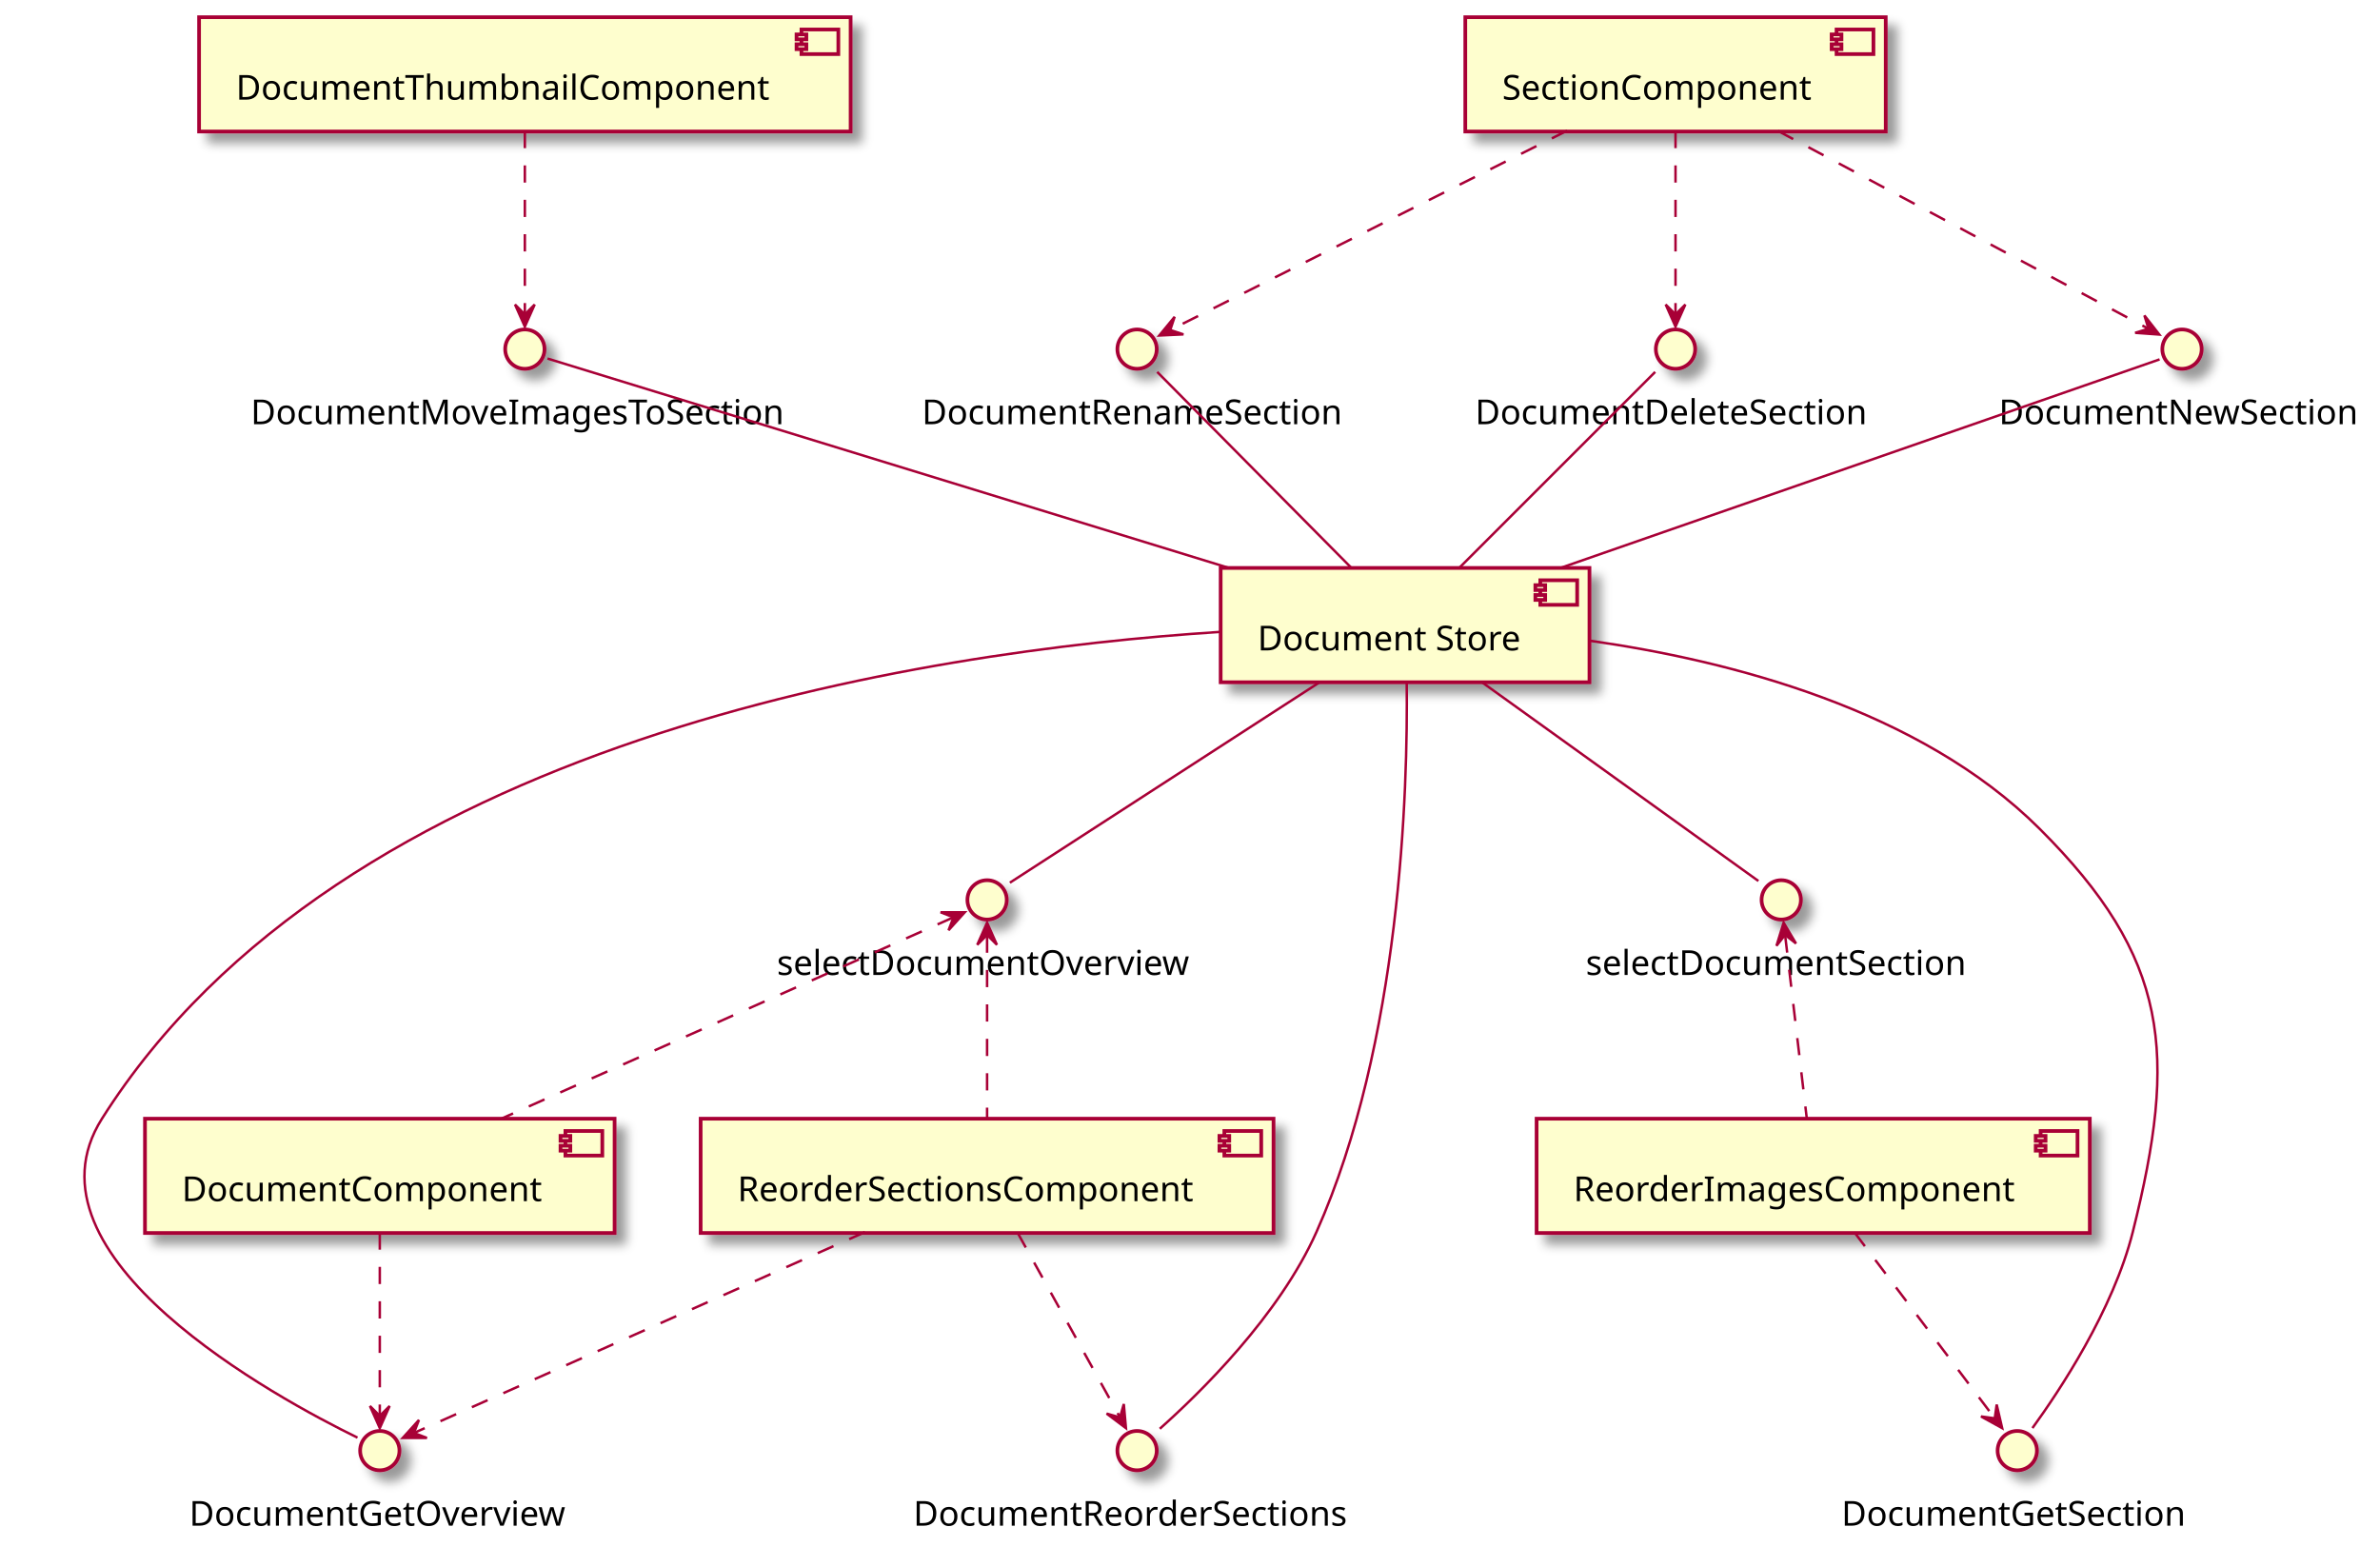
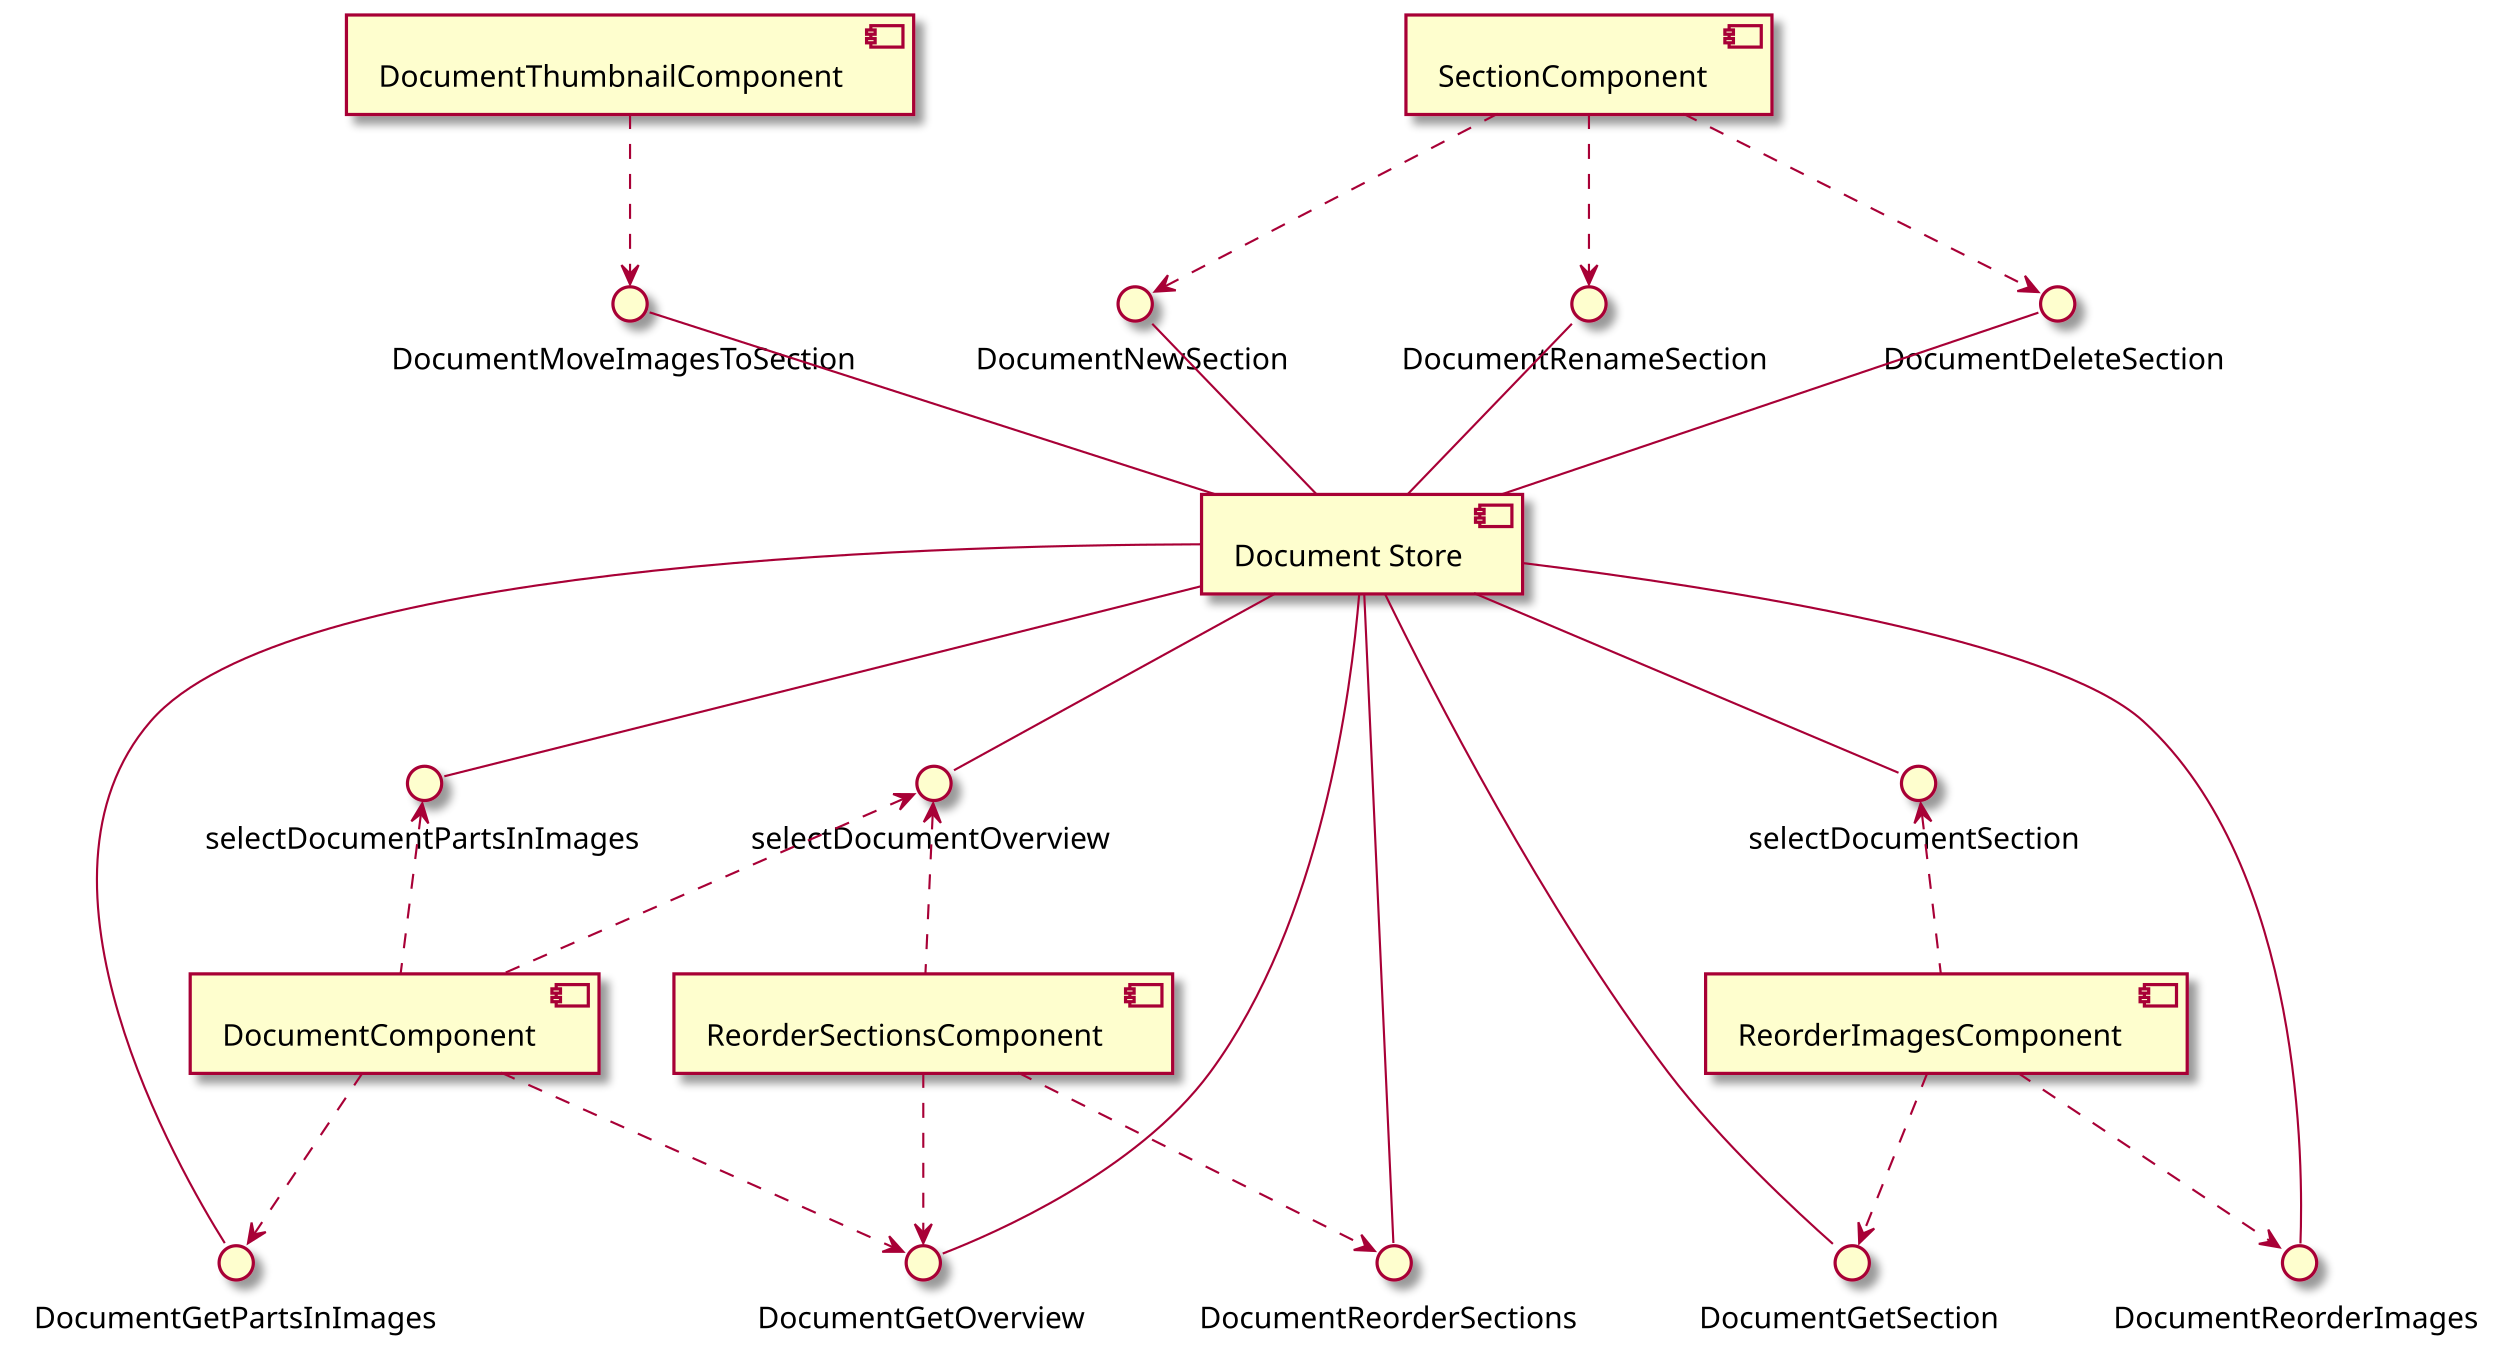
- <svg xmlns="http://www.w3.org/2000/svg" contentScriptType="application/ecmascript" contentStyleType="text/css" height="629px" preserveAspectRatio="none" style="width:968px;height:629px;" version="1.1" viewBox="0 0 968 629" width="968px" zoomAndPan="magnify">
+ <svg xmlns="http://www.w3.org/2000/svg" contentScriptType="application/ecmascript" contentStyleType="text/css" height="629px" preserveAspectRatio="none" style="width:1168px;height:629px;" version="1.1" viewBox="0 0 1168 629" width="1168px" zoomAndPan="magnify">
  <defs>
-     <filter height="300%" id="f1x2cc85jwrwne" width="300%" x="-1" y="-1">
+     <filter height="300%" id="fgb269kw7znna" width="300%" x="-1" y="-1">
      <feGaussianBlur result="blurOut" stdDeviation="2.0" />
      <feColorMatrix in="blurOut" result="blurOut2" type="matrix" values="0 0 0 0 0 0 0 0 0 0 0 0 0 0 0 0 0 0 .4 0" />
      <feOffset dx="4.0" dy="4.0" in="blurOut2" result="blurOut3" />
      <feBlend in="SourceGraphic" in2="blurOut3" mode="normal" />
    </filter>
  </defs>
  <g>
-     <rect fill="#FEFECE" filter="url(#f1x2cc85jwrwne)" height="46.488" style="stroke:#A80036;stroke-width:1.5;" width="150" x="496.47" y="231" />
-     <rect fill="#FEFECE" height="10" style="stroke:#A80036;stroke-width:1.5;" width="15" x="626.47" y="236" />
-     <rect fill="#FEFECE" height="2" style="stroke:#A80036;stroke-width:1.5;" width="4" x="624.47" y="238" />
-     <rect fill="#FEFECE" height="2" style="stroke:#A80036;stroke-width:1.5;" width="4" x="624.47" y="242" />
-     <text fill="#000000" font-family="sans-serif" font-size="14" lengthAdjust="spacing" textLength="110" x="511.47" y="264.535">Document Store</text>
-     <ellipse cx="154.47" cy="590" fill="#FEFECE" filter="url(#f1x2cc85jwrwne)" rx="8" ry="8" style="stroke:#A80036;stroke-width:1.5;" />
-     <text fill="#000000" font-family="sans-serif" font-size="14" lengthAdjust="spacing" textLength="155" x="76.97" y="620.535">DocumentGetOverview</text>
-     <ellipse cx="213.47" cy="142" fill="#FEFECE" filter="url(#f1x2cc85jwrwne)" rx="8" ry="8" style="stroke:#A80036;stroke-width:1.5;" />
-     <text fill="#000000" font-family="sans-serif" font-size="14" lengthAdjust="spacing" textLength="223" x="101.97" y="172.535">DocumentMoveImagesToSection</text>
-     <ellipse cx="887.47" cy="142" fill="#FEFECE" filter="url(#f1x2cc85jwrwne)" rx="8" ry="8" style="stroke:#A80036;stroke-width:1.5;" />
-     <text fill="#000000" font-family="sans-serif" font-size="14" lengthAdjust="spacing" textLength="149" x="812.97" y="172.535">DocumentNewSection</text>
-     <ellipse cx="462.47" cy="142" fill="#FEFECE" filter="url(#f1x2cc85jwrwne)" rx="8" ry="8" style="stroke:#A80036;stroke-width:1.5;" />
-     <text fill="#000000" font-family="sans-serif" font-size="14" lengthAdjust="spacing" textLength="175" x="374.97" y="172.535">DocumentRenameSection</text>
-     <ellipse cx="681.47" cy="142" fill="#FEFECE" filter="url(#f1x2cc85jwrwne)" rx="8" ry="8" style="stroke:#A80036;stroke-width:1.5;" />
-     <text fill="#000000" font-family="sans-serif" font-size="14" lengthAdjust="spacing" textLength="163" x="599.97" y="172.535">DocumentDeleteSection</text>
-     <ellipse cx="462.47" cy="590" fill="#FEFECE" filter="url(#f1x2cc85jwrwne)" rx="8" ry="8" style="stroke:#A80036;stroke-width:1.5;" />
-     <text fill="#000000" font-family="sans-serif" font-size="14" lengthAdjust="spacing" textLength="182" x="371.47" y="620.535">DocumentReorderSections</text>
-     <ellipse cx="820.47" cy="590" fill="#FEFECE" filter="url(#f1x2cc85jwrwne)" rx="8" ry="8" style="stroke:#A80036;stroke-width:1.5;" />
-     <text fill="#000000" font-family="sans-serif" font-size="14" lengthAdjust="spacing" textLength="143" x="748.97" y="620.535">DocumentGetSection</text>
-     <ellipse cx="401.47" cy="366" fill="#FEFECE" filter="url(#f1x2cc85jwrwne)" rx="8" ry="8" style="stroke:#A80036;stroke-width:1.5;" />
-     <text fill="#000000" font-family="sans-serif" font-size="14" lengthAdjust="spacing" textLength="171" x="315.97" y="396.535">selectDocumentOverview</text>
-     <ellipse cx="724.47" cy="366" fill="#FEFECE" filter="url(#f1x2cc85jwrwne)" rx="8" ry="8" style="stroke:#A80036;stroke-width:1.5;" />
-     <text fill="#000000" font-family="sans-serif" font-size="14" lengthAdjust="spacing" textLength="159" x="644.97" y="396.535">selectDocumentSection</text>
-     <rect fill="#FEFECE" filter="url(#f1x2cc85jwrwne)" height="46.488" style="stroke:#A80036;stroke-width:1.5;" width="191" x="58.97" y="455" />
-     <rect fill="#FEFECE" height="10" style="stroke:#A80036;stroke-width:1.5;" width="15" x="229.97" y="460" />
-     <rect fill="#FEFECE" height="2" style="stroke:#A80036;stroke-width:1.5;" width="4" x="227.97" y="462" />
-     <rect fill="#FEFECE" height="2" style="stroke:#A80036;stroke-width:1.5;" width="4" x="227.97" y="466" />
-     <text fill="#000000" font-family="sans-serif" font-size="14" lengthAdjust="spacing" textLength="151" x="73.97" y="488.535">DocumentComponent</text>
-     <rect fill="#FEFECE" filter="url(#f1x2cc85jwrwne)" height="46.488" style="stroke:#A80036;stroke-width:1.5;" width="233" x="284.97" y="455" />
-     <rect fill="#FEFECE" height="10" style="stroke:#A80036;stroke-width:1.5;" width="15" x="497.97" y="460" />
-     <rect fill="#FEFECE" height="2" style="stroke:#A80036;stroke-width:1.5;" width="4" x="495.97" y="462" />
-     <rect fill="#FEFECE" height="2" style="stroke:#A80036;stroke-width:1.5;" width="4" x="495.97" y="466" />
-     <text fill="#000000" font-family="sans-serif" font-size="14" lengthAdjust="spacing" textLength="193" x="299.97" y="488.535">ReorderSectionsComponent</text>
-     <rect fill="#FEFECE" filter="url(#f1x2cc85jwrwne)" height="46.488" style="stroke:#A80036;stroke-width:1.5;" width="265" x="80.97" y="7" />
-     <rect fill="#FEFECE" height="10" style="stroke:#A80036;stroke-width:1.5;" width="15" x="325.97" y="12" />
-     <rect fill="#FEFECE" height="2" style="stroke:#A80036;stroke-width:1.5;" width="4" x="323.97" y="14" />
-     <rect fill="#FEFECE" height="2" style="stroke:#A80036;stroke-width:1.5;" width="4" x="323.97" y="18" />
-     <text fill="#000000" font-family="sans-serif" font-size="14" lengthAdjust="spacing" textLength="225" x="95.97" y="40.535">DocumentThumbnailComponent</text>
-     <rect fill="#FEFECE" filter="url(#f1x2cc85jwrwne)" height="46.488" style="stroke:#A80036;stroke-width:1.5;" width="171" x="595.97" y="7" />
-     <rect fill="#FEFECE" height="10" style="stroke:#A80036;stroke-width:1.5;" width="15" x="746.97" y="12" />
-     <rect fill="#FEFECE" height="2" style="stroke:#A80036;stroke-width:1.5;" width="4" x="744.97" y="14" />
-     <rect fill="#FEFECE" height="2" style="stroke:#A80036;stroke-width:1.5;" width="4" x="744.97" y="18" />
-     <text fill="#000000" font-family="sans-serif" font-size="14" lengthAdjust="spacing" textLength="131" x="610.97" y="40.535">SectionComponent</text>
-     <rect fill="#FEFECE" filter="url(#f1x2cc85jwrwne)" height="46.488" style="stroke:#A80036;stroke-width:1.5;" width="225" x="624.97" y="455" />
-     <rect fill="#FEFECE" height="10" style="stroke:#A80036;stroke-width:1.5;" width="15" x="829.97" y="460" />
-     <rect fill="#FEFECE" height="2" style="stroke:#A80036;stroke-width:1.5;" width="4" x="827.97" y="462" />
-     <rect fill="#FEFECE" height="2" style="stroke:#A80036;stroke-width:1.5;" width="4" x="827.97" y="466" />
-     <text fill="#000000" font-family="sans-serif" font-size="14" lengthAdjust="spacing" textLength="185" x="639.97" y="488.535">ReorderImagesComponent</text>
-     <path d="M145.4,584.72 C112.88,568.81 6,511.06 41.47,455 C139.28,300.42 374.74,264.88 496.2,257.01 " fill="none" id="DocumentGetOverview-Document Store" style="stroke:#A80036;stroke-width:1.0;" />
-     <path d="M222.68,145.83 C260.88,157.57 409.06,203.1 499.54,230.9 " fill="none" id="DocumentMoveImagesToSection-Document Store" style="stroke:#A80036;stroke-width:1.0;" />
-     <path d="M878.35,146.17 C843.14,158.43 714.02,203.38 634.92,230.91 " fill="none" id="DocumentNewSection-Document Store" style="stroke:#A80036;stroke-width:1.0;" />
-     <path d="M470.66,151.27 C487.2,167.96 525.06,206.16 549.39,230.71 " fill="none" id="DocumentRenameSection-Document Store" style="stroke:#A80036;stroke-width:1.0;" />
-     <path d="M673.2,151.27 C656.51,167.96 618.31,206.16 593.76,230.71 " fill="none" id="DocumentDeleteSection-Document Store" style="stroke:#A80036;stroke-width:1.0;" />
-     <path d="M471.72,581.11 C487.69,566.9 520.21,535.27 535.47,501 C569.71,424.11 572.67,321.62 572.14,277.15 " fill="none" id="DocumentReorderSections-Document Store" style="stroke:#A80036;stroke-width:1.0;" />
-     <path d="M826.64,580.83 C837.46,565.93 859.48,532.92 867.47,501 C885.64,428.42 882.48,389.8 829.47,337 C780.86,288.57 703.78,268.71 646.51,260.58 " fill="none" id="DocumentGetSection-Document Store" style="stroke:#A80036;stroke-width:1.0;" />
-     <path d="M537.07,277.26 C497.29,303 434.27,343.78 410.74,359.01 " fill="none" id="Document Store-selectDocumentOverview" style="stroke:#A80036;stroke-width:1.0;" />
-     <path d="M602.43,277.26 C637.71,302.62 693.3,342.59 715.18,358.32 " fill="none" id="Document Store-selectDocumentSection" style="stroke:#A80036;stroke-width:1.0;" />
-     <path d="M154.47,501.26 C154.47,523.56 154.47,557.16 154.47,575.64 " fill="none" id="DocumentComponent-to-DocumentGetOverview" style="stroke:#A80036;stroke-width:1.0;stroke-dasharray:7.0,7.0;" />
-     <polygon fill="#A80036" points="154.47,580.86,158.47,571.86,154.47,575.86,150.47,571.86,154.47,580.86" style="stroke:#A80036;stroke-width:1.0;" />
-     <path d="M351.78,501.13 C294.32,526.72 203.17,567.31 168.49,582.76 " fill="none" id="ReorderSectionsComponent-to-DocumentGetOverview" style="stroke:#A80036;stroke-width:1.0;stroke-dasharray:7.0,7.0;" />
-     <polygon fill="#A80036" points="163.79,584.85,173.639,584.844,168.358,582.817,170.386,577.536,163.79,584.85" style="stroke:#A80036;stroke-width:1.0;" />
-     <path d="M213.47,53.26 C213.47,75.56 213.47,109.16 213.47,127.64 " fill="none" id="DocumentThumbnailComponent-to-DocumentMoveImagesToSection" style="stroke:#A80036;stroke-width:1.0;stroke-dasharray:7.0,7.0;" />
-     <polygon fill="#A80036" points="213.47,132.86,217.47,123.86,213.47,127.86,209.47,123.86,213.47,132.86" style="stroke:#A80036;stroke-width:1.0;" />
-     <path d="M723.16,53.26 C770.03,78.29 843.53,117.54 873.77,133.69 " fill="none" id="SectionComponent-to-DocumentNewSection" style="stroke:#A80036;stroke-width:1.0;stroke-dasharray:7.0,7.0;" />
-     <polygon fill="#A80036" points="878.24,136.07,872.185,128.302,873.829,133.715,868.417,135.359,878.24,136.07" style="stroke:#A80036;stroke-width:1.0;" />
-     <path d="M637.42,53.13 C587.15,78.38 507.81,118.23 476.16,134.12 " fill="none" id="SectionComponent-to-DocumentRenameSection" style="stroke:#A80036;stroke-width:1.0;stroke-dasharray:7.0,7.0;" />
-     <polygon fill="#A80036" points="471.5,136.46,481.338,136,475.969,134.218,477.751,128.849,471.5,136.46" style="stroke:#A80036;stroke-width:1.0;" />
-     <path d="M681.47,53.26 C681.47,75.56 681.47,109.16 681.47,127.64 " fill="none" id="SectionComponent-to-DocumentDeleteSection" style="stroke:#A80036;stroke-width:1.0;stroke-dasharray:7.0,7.0;" />
-     <polygon fill="#A80036" points="681.47,132.86,685.47,123.86,681.47,127.86,677.47,123.86,681.47,132.86" style="stroke:#A80036;stroke-width:1.0;" />
-     <path d="M413.81,501.26 C426.29,523.75 445.13,557.74 455.32,576.11 " fill="none" id="ReorderSectionsComponent-to-DocumentReorderSections" style="stroke:#A80036;stroke-width:1.0;stroke-dasharray:7.0,7.0;" />
-     <polygon fill="#A80036" points="457.95,580.86,457.076,571.05,455.522,576.489,450.083,574.935,457.95,580.86" style="stroke:#A80036;stroke-width:1.0;" />
-     <path d="M754.27,501.26 C771.38,523.95 797.32,558.32 811.1,576.58 " fill="none" id="ReorderImagesComponent-to-DocumentGetSection" style="stroke:#A80036;stroke-width:1.0;stroke-dasharray:7.0,7.0;" />
-     <polygon fill="#A80036" points="814.33,580.86,812.092,571.269,811.314,576.872,805.711,576.095,814.33,580.86" style="stroke:#A80036;stroke-width:1.0;" />
-     <path d="M387.72,373.12 C353.23,388.48 261.66,429.26 204.05,454.92 " fill="none" id="selectDocumentOverview-backto-DocumentComponent" style="stroke:#A80036;stroke-width:1.0;stroke-dasharray:7.0,7.0;" />
-     <polygon fill="#A80036" points="392.39,371.05,382.541,371.044,387.82,373.078,385.786,378.357,392.39,371.05" style="stroke:#A80036;stroke-width:1.0;" />
-     <path d="M401.47,380.5 C401.47,399 401.47,432.47 401.47,454.71 " fill="none" id="selectDocumentOverview-backto-ReorderSectionsComponent" style="stroke:#A80036;stroke-width:1.0;stroke-dasharray:7.0,7.0;" />
-     <polygon fill="#A80036" points="401.47,375.27,397.47,384.27,401.47,380.27,405.47,384.27,401.47,375.27" style="stroke:#A80036;stroke-width:1.0;" />
-     <path d="M726.07,380.5 C728.25,399 732.21,432.47 734.84,454.71 " fill="none" id="selectDocumentSection-backto-ReorderImagesComponent" style="stroke:#A80036;stroke-width:1.0;stroke-dasharray:7.0,7.0;" />
-     <polygon fill="#A80036" points="725.45,375.27,722.534,384.677,726.037,380.236,730.478,383.738,725.45,375.27" style="stroke:#A80036;stroke-width:1.0;" />
+     <rect fill="#FEFECE" filter="url(#fgb269kw7znna)" height="46.488" style="stroke:#A80036;stroke-width:1.5;" width="150" x="561.36" y="231" />
+     <rect fill="#FEFECE" height="10" style="stroke:#A80036;stroke-width:1.5;" width="15" x="691.36" y="236" />
+     <rect fill="#FEFECE" height="2" style="stroke:#A80036;stroke-width:1.5;" width="4" x="689.36" y="238" />
+     <rect fill="#FEFECE" height="2" style="stroke:#A80036;stroke-width:1.5;" width="4" x="689.36" y="242" />
+     <text fill="#000000" font-family="sans-serif" font-size="14" lengthAdjust="spacing" textLength="110" x="576.36" y="264.535">Document Store</text>
+     <ellipse cx="431.36" cy="590" fill="#FEFECE" filter="url(#fgb269kw7znna)" rx="8" ry="8" style="stroke:#A80036;stroke-width:1.5;" />
+     <text fill="#000000" font-family="sans-serif" font-size="14" lengthAdjust="spacing" textLength="155" x="353.86" y="620.535">DocumentGetOverview</text>
+     <ellipse cx="294.36" cy="142" fill="#FEFECE" filter="url(#fgb269kw7znna)" rx="8" ry="8" style="stroke:#A80036;stroke-width:1.5;" />
+     <text fill="#000000" font-family="sans-serif" font-size="14" lengthAdjust="spacing" textLength="223" x="182.86" y="172.535">DocumentMoveImagesToSection</text>
+     <ellipse cx="530.36" cy="142" fill="#FEFECE" filter="url(#fgb269kw7znna)" rx="8" ry="8" style="stroke:#A80036;stroke-width:1.5;" />
+     <text fill="#000000" font-family="sans-serif" font-size="14" lengthAdjust="spacing" textLength="149" x="455.86" y="172.535">DocumentNewSection</text>
+     <ellipse cx="742.36" cy="142" fill="#FEFECE" filter="url(#fgb269kw7znna)" rx="8" ry="8" style="stroke:#A80036;stroke-width:1.5;" />
+     <text fill="#000000" font-family="sans-serif" font-size="14" lengthAdjust="spacing" textLength="175" x="654.86" y="172.535">DocumentRenameSection</text>
+     <ellipse cx="961.36" cy="142" fill="#FEFECE" filter="url(#fgb269kw7znna)" rx="8" ry="8" style="stroke:#A80036;stroke-width:1.5;" />
+     <text fill="#000000" font-family="sans-serif" font-size="14" lengthAdjust="spacing" textLength="163" x="879.86" y="172.535">DocumentDeleteSection</text>
+     <ellipse cx="651.36" cy="590" fill="#FEFECE" filter="url(#fgb269kw7znna)" rx="8" ry="8" style="stroke:#A80036;stroke-width:1.5;" />
+     <text fill="#000000" font-family="sans-serif" font-size="14" lengthAdjust="spacing" textLength="182" x="560.36" y="620.535">DocumentReorderSections</text>
+     <ellipse cx="865.36" cy="590" fill="#FEFECE" filter="url(#fgb269kw7znna)" rx="8" ry="8" style="stroke:#A80036;stroke-width:1.5;" />
+     <text fill="#000000" font-family="sans-serif" font-size="14" lengthAdjust="spacing" textLength="143" x="793.86" y="620.535">DocumentGetSection</text>
+     <ellipse cx="1074.36" cy="590" fill="#FEFECE" filter="url(#fgb269kw7znna)" rx="8" ry="8" style="stroke:#A80036;stroke-width:1.5;" />
+     <text fill="#000000" font-family="sans-serif" font-size="14" lengthAdjust="spacing" textLength="174" x="987.36" y="620.535">DocumentReorderImages</text>
+     <ellipse cx="110.36" cy="590" fill="#FEFECE" filter="url(#fgb269kw7znna)" rx="8" ry="8" style="stroke:#A80036;stroke-width:1.5;" />
+     <text fill="#000000" font-family="sans-serif" font-size="14" lengthAdjust="spacing" textLength="189" x="15.86" y="620.535">DocumentGetPartsInImages</text>
+     <ellipse cx="436.36" cy="366" fill="#FEFECE" filter="url(#fgb269kw7znna)" rx="8" ry="8" style="stroke:#A80036;stroke-width:1.5;" />
+     <text fill="#000000" font-family="sans-serif" font-size="14" lengthAdjust="spacing" textLength="171" x="350.86" y="396.535">selectDocumentOverview</text>
+     <ellipse cx="896.36" cy="366" fill="#FEFECE" filter="url(#fgb269kw7znna)" rx="8" ry="8" style="stroke:#A80036;stroke-width:1.5;" />
+     <text fill="#000000" font-family="sans-serif" font-size="14" lengthAdjust="spacing" textLength="159" x="816.86" y="396.535">selectDocumentSection</text>
+     <ellipse cx="198.36" cy="366" fill="#FEFECE" filter="url(#fgb269kw7znna)" rx="8" ry="8" style="stroke:#A80036;stroke-width:1.5;" />
+     <text fill="#000000" font-family="sans-serif" font-size="14" lengthAdjust="spacing" textLength="205" x="95.86" y="396.535">selectDocumentPartsInImages</text>
+     <rect fill="#FEFECE" filter="url(#fgb269kw7znna)" height="46.488" style="stroke:#A80036;stroke-width:1.5;" width="191" x="88.86" y="455" />
+     <rect fill="#FEFECE" height="10" style="stroke:#A80036;stroke-width:1.5;" width="15" x="259.86" y="460" />
+     <rect fill="#FEFECE" height="2" style="stroke:#A80036;stroke-width:1.5;" width="4" x="257.86" y="462" />
+     <rect fill="#FEFECE" height="2" style="stroke:#A80036;stroke-width:1.5;" width="4" x="257.86" y="466" />
+     <text fill="#000000" font-family="sans-serif" font-size="14" lengthAdjust="spacing" textLength="151" x="103.86" y="488.535">DocumentComponent</text>
+     <rect fill="#FEFECE" filter="url(#fgb269kw7znna)" height="46.488" style="stroke:#A80036;stroke-width:1.5;" width="233" x="314.86" y="455" />
+     <rect fill="#FEFECE" height="10" style="stroke:#A80036;stroke-width:1.5;" width="15" x="527.86" y="460" />
+     <rect fill="#FEFECE" height="2" style="stroke:#A80036;stroke-width:1.5;" width="4" x="525.86" y="462" />
+     <rect fill="#FEFECE" height="2" style="stroke:#A80036;stroke-width:1.5;" width="4" x="525.86" y="466" />
+     <text fill="#000000" font-family="sans-serif" font-size="14" lengthAdjust="spacing" textLength="193" x="329.86" y="488.535">ReorderSectionsComponent</text>
+     <rect fill="#FEFECE" filter="url(#fgb269kw7znna)" height="46.488" style="stroke:#A80036;stroke-width:1.5;" width="265" x="161.86" y="7" />
+     <rect fill="#FEFECE" height="10" style="stroke:#A80036;stroke-width:1.5;" width="15" x="406.86" y="12" />
+     <rect fill="#FEFECE" height="2" style="stroke:#A80036;stroke-width:1.5;" width="4" x="404.86" y="14" />
+     <rect fill="#FEFECE" height="2" style="stroke:#A80036;stroke-width:1.5;" width="4" x="404.86" y="18" />
+     <text fill="#000000" font-family="sans-serif" font-size="14" lengthAdjust="spacing" textLength="225" x="176.86" y="40.535">DocumentThumbnailComponent</text>
+     <rect fill="#FEFECE" filter="url(#fgb269kw7znna)" height="46.488" style="stroke:#A80036;stroke-width:1.5;" width="171" x="656.86" y="7" />
+     <rect fill="#FEFECE" height="10" style="stroke:#A80036;stroke-width:1.5;" width="15" x="807.86" y="12" />
+     <rect fill="#FEFECE" height="2" style="stroke:#A80036;stroke-width:1.5;" width="4" x="805.86" y="14" />
+     <rect fill="#FEFECE" height="2" style="stroke:#A80036;stroke-width:1.5;" width="4" x="805.86" y="18" />
+     <text fill="#000000" font-family="sans-serif" font-size="14" lengthAdjust="spacing" textLength="131" x="671.86" y="40.535">SectionComponent</text>
+     <rect fill="#FEFECE" filter="url(#fgb269kw7znna)" height="46.488" style="stroke:#A80036;stroke-width:1.5;" width="225" x="796.86" y="455" />
+     <rect fill="#FEFECE" height="10" style="stroke:#A80036;stroke-width:1.5;" width="15" x="1001.86" y="460" />
+     <rect fill="#FEFECE" height="2" style="stroke:#A80036;stroke-width:1.5;" width="4" x="999.86" y="462" />
+     <rect fill="#FEFECE" height="2" style="stroke:#A80036;stroke-width:1.5;" width="4" x="999.86" y="466" />
+     <text fill="#000000" font-family="sans-serif" font-size="14" lengthAdjust="spacing" textLength="185" x="811.86" y="488.535">ReorderImagesComponent</text>
+     <path d="M440.45,585.66 C464.66,576.29 531.17,547.37 565.36,501 C617.2,430.7 631.29,323.38 635.04,277.3 " fill="none" id="DocumentGetOverview-Document Store" style="stroke:#A80036;stroke-width:1.0;" />
+     <path d="M303.51,145.94 C340.58,157.87 481.77,203.28 567.91,230.98 " fill="none" id="DocumentMoveImagesToSection-Document Store" style="stroke:#A80036;stroke-width:1.0;" />
+     <path d="M538.33,151.27 C554.41,167.96 591.23,206.16 614.88,230.71 " fill="none" id="DocumentNewSection-Document Store" style="stroke:#A80036;stroke-width:1.0;" />
+     <path d="M734.39,151.27 C718.31,167.96 681.49,206.16 657.84,230.71 " fill="none" id="DocumentRenameSection-Document Store" style="stroke:#A80036;stroke-width:1.0;" />
+     <path d="M952.33,146.06 C916.6,158.15 783.12,203.33 701.51,230.95 " fill="none" id="DocumentDeleteSection-Document Store" style="stroke:#A80036;stroke-width:1.0;" />
+     <path d="M650.99,580.73 C649.08,538.2 640.33,343.47 637.36,277.17 " fill="none" id="DocumentReorderSections-Document Store" style="stroke:#A80036;stroke-width:1.0;" />
+     <path d="M856.32,581.14 C839.78,566.48 804.06,533.48 779.36,501 C721.04,424.33 668.6,321.73 646.92,277.19 " fill="none" id="DocumentGetSection-Document Store" style="stroke:#A80036;stroke-width:1.0;" />
+     <path d="M1074.77,580.93 C1076.09,545.88 1076.36,405.5 1001.36,337 C959.58,298.84 805.57,274.64 711.47,263.07 " fill="none" id="DocumentReorderImages-Document Store" style="stroke:#A80036;stroke-width:1.0;" />
+     <path d="M105.02,580.78 C83.35,546.26 6,411.36 70.36,337 C132.99,264.65 422.17,254.76 561.25,254.29 " fill="none" id="DocumentGetPartsInImages-Document Store" style="stroke:#A80036;stroke-width:1.0;" />
+     <path d="M595.89,277.26 C548.18,303.5 472.04,345.38 445.69,359.87 " fill="none" id="Document Store-selectDocumentOverview" style="stroke:#A80036;stroke-width:1.0;" />
+     <path d="M688.66,277.13 C752.43,304.11 855.58,347.75 886.99,361.04 " fill="none" id="Document Store-selectDocumentSection" style="stroke:#A80036;stroke-width:1.0;" />
+     <path d="M561.07,273.91 C450.51,301.67 252.48,351.41 207.58,362.68 " fill="none" id="Document Store-selectDocumentPartsInImages" style="stroke:#A80036;stroke-width:1.0;" />
+     <path d="M234.05,501.13 C291.52,526.72 382.66,567.31 417.34,582.76 " fill="none" id="DocumentComponent-to-DocumentGetOverview" style="stroke:#A80036;stroke-width:1.0;stroke-dasharray:7.0,7.0;" />
+     <polygon fill="#A80036" points="422.04,584.85,415.445,577.536,417.472,582.817,412.191,584.844,422.04,584.85" style="stroke:#A80036;stroke-width:1.0;" />
+     <path d="M431.36,501.26 C431.36,523.56 431.36,557.16 431.36,575.64 " fill="none" id="ReorderSectionsComponent-to-DocumentGetOverview" style="stroke:#A80036;stroke-width:1.0;stroke-dasharray:7.0,7.0;" />
+     <polygon fill="#A80036" points="431.36,580.86,435.36,571.86,431.36,575.86,427.36,571.86,431.36,580.86" style="stroke:#A80036;stroke-width:1.0;" />
+     <path d="M294.36,53.26 C294.36,75.56 294.36,109.16 294.36,127.64 " fill="none" id="DocumentThumbnailComponent-to-DocumentMoveImagesToSection" style="stroke:#A80036;stroke-width:1.0;stroke-dasharray:7.0,7.0;" />
+     <polygon fill="#A80036" points="294.36,132.86,298.36,123.86,294.36,127.86,290.36,123.86,294.36,132.86" style="stroke:#A80036;stroke-width:1.0;" />
+     <path d="M699.71,53.13 C651.28,78.26 574.97,117.85 544.05,133.9 " fill="none" id="SectionComponent-to-DocumentNewSection" style="stroke:#A80036;stroke-width:1.0;stroke-dasharray:7.0,7.0;" />
+     <polygon fill="#A80036" points="539.49,136.26,549.321,135.662,543.927,133.956,545.634,128.562,539.49,136.26" style="stroke:#A80036;stroke-width:1.0;" />
+     <path d="M742.36,53.26 C742.36,75.56 742.36,109.16 742.36,127.64 " fill="none" id="SectionComponent-to-DocumentRenameSection" style="stroke:#A80036;stroke-width:1.0;stroke-dasharray:7.0,7.0;" />
+     <polygon fill="#A80036" points="742.36,132.86,746.36,123.86,742.36,127.86,738.36,123.86,742.36,132.86" style="stroke:#A80036;stroke-width:1.0;" />
+     <path d="M786.41,53.13 C836.69,78.38 916.02,118.23 947.67,134.12 " fill="none" id="SectionComponent-to-DocumentDeleteSection" style="stroke:#A80036;stroke-width:1.0;stroke-dasharray:7.0,7.0;" />
+     <polygon fill="#A80036" points="952.33,136.46,946.079,128.849,947.861,134.218,942.492,136,952.33,136.46" style="stroke:#A80036;stroke-width:1.0;" />
+     <path d="M475.62,501.13 C526.12,526.38 605.82,566.23 637.61,582.12 " fill="none" id="ReorderSectionsComponent-to-DocumentReorderSections" style="stroke:#A80036;stroke-width:1.0;stroke-dasharray:7.0,7.0;" />
+     <polygon fill="#A80036" points="642.28,584.46,636.029,576.849,637.811,582.218,632.442,584,642.28,584.46" style="stroke:#A80036;stroke-width:1.0;" />
+     <path d="M900.46,501.26 C891.46,523.75 877.87,557.74 870.52,576.11 " fill="none" id="ReorderImagesComponent-to-DocumentGetSection" style="stroke:#A80036;stroke-width:1.0;stroke-dasharray:7.0,7.0;" />
+     <polygon fill="#A80036" points="868.62,580.86,875.676,573.989,870.477,576.218,868.249,571.018,868.62,580.86" style="stroke:#A80036;stroke-width:1.0;" />
+     <path d="M942.75,501.26 C978.92,525.37 1034.89,562.69 1060.59,579.82 " fill="none" id="ReorderImagesComponent-to-DocumentReorderImages" style="stroke:#A80036;stroke-width:1.0;stroke-dasharray:7.0,7.0;" />
+     <polygon fill="#A80036" points="1065.03,582.78,1059.76,574.46,1060.87,580.006,1055.323,581.116,1065.03,582.78" style="stroke:#A80036;stroke-width:1.0;" />
+     <path d="M169.38,501.26 C154.12,523.95 131,558.32 118.72,576.58 " fill="none" id="DocumentComponent-to-DocumentGetPartsInImages" style="stroke:#A80036;stroke-width:1.0;stroke-dasharray:7.0,7.0;" />
+     <polygon fill="#A80036" points="115.84,580.86,124.181,575.623,118.63,576.711,117.543,571.159,115.84,580.86" style="stroke:#A80036;stroke-width:1.0;" />
+     <path d="M422.33,373.12 C387.14,388.48 293.72,429.26 234.94,454.92 " fill="none" id="selectDocumentOverview-backto-DocumentComponent" style="stroke:#A80036;stroke-width:1.0;stroke-dasharray:7.0,7.0;" />
+     <polygon fill="#A80036" points="427.09,371.05,417.241,370.981,422.507,373.049,420.44,378.314,427.09,371.05" style="stroke:#A80036;stroke-width:1.0;" />
+     <path d="M435.75,380.5 C434.91,399 433.38,432.47 432.37,454.71 " fill="none" id="selectDocumentOverview-backto-ReorderSectionsComponent" style="stroke:#A80036;stroke-width:1.0;stroke-dasharray:7.0,7.0;" />
+     <polygon fill="#A80036" points="435.98,375.27,431.573,384.078,435.752,380.265,439.565,384.443,435.98,375.27" style="stroke:#A80036;stroke-width:1.0;" />
+     <path d="M897.96,380.5 C900.14,399 904.1,432.47 906.73,454.71 " fill="none" id="selectDocumentSection-backto-ReorderImagesComponent" style="stroke:#A80036;stroke-width:1.0;stroke-dasharray:7.0,7.0;" />
+     <polygon fill="#A80036" points="897.34,375.27,894.424,384.677,897.927,380.236,902.368,383.738,897.34,375.27" style="stroke:#A80036;stroke-width:1.0;" />
+     <path d="M196.64,380.5 C194.29,399 190.03,432.47 187.2,454.71 " fill="none" id="selectDocumentPartsInImages-backto-DocumentComponent" style="stroke:#A80036;stroke-width:1.0;stroke-dasharray:7.0,7.0;" />
+     <polygon fill="#A80036" points="197.31,375.27,192.21,383.695,196.681,380.23,200.146,384.702,197.31,375.27" style="stroke:#A80036;stroke-width:1.0;" />
  </g>
</svg>
